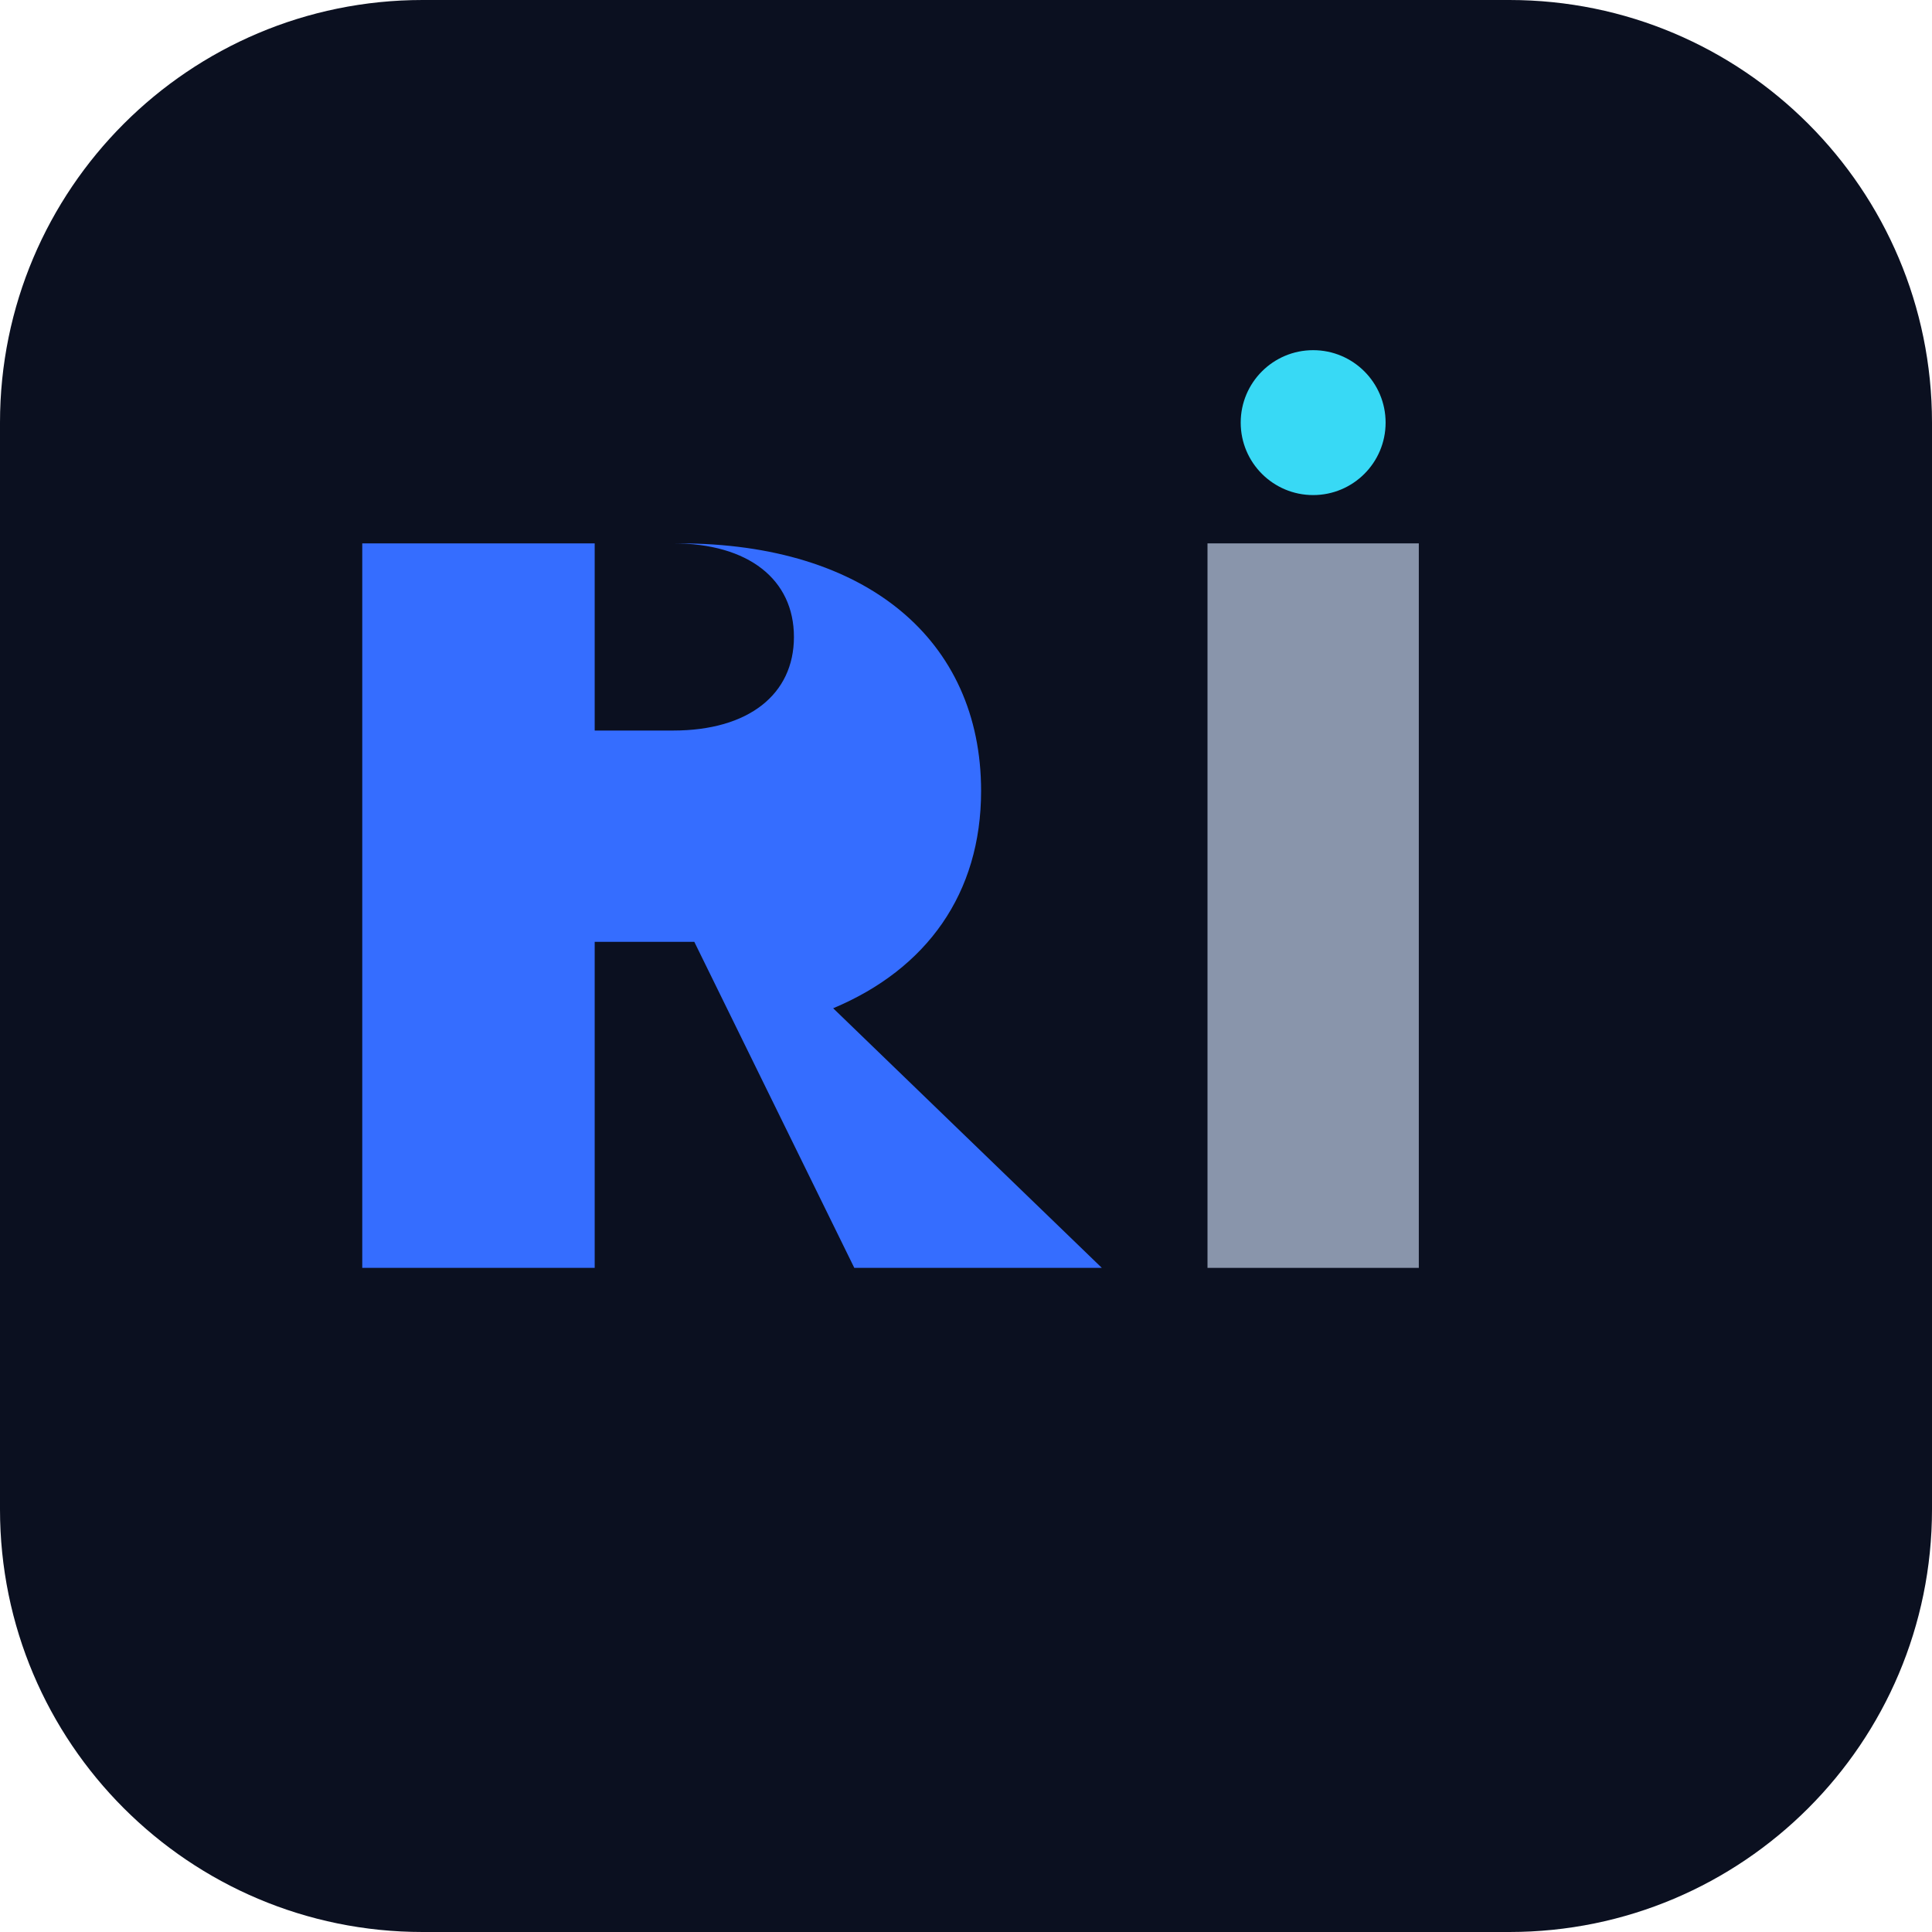
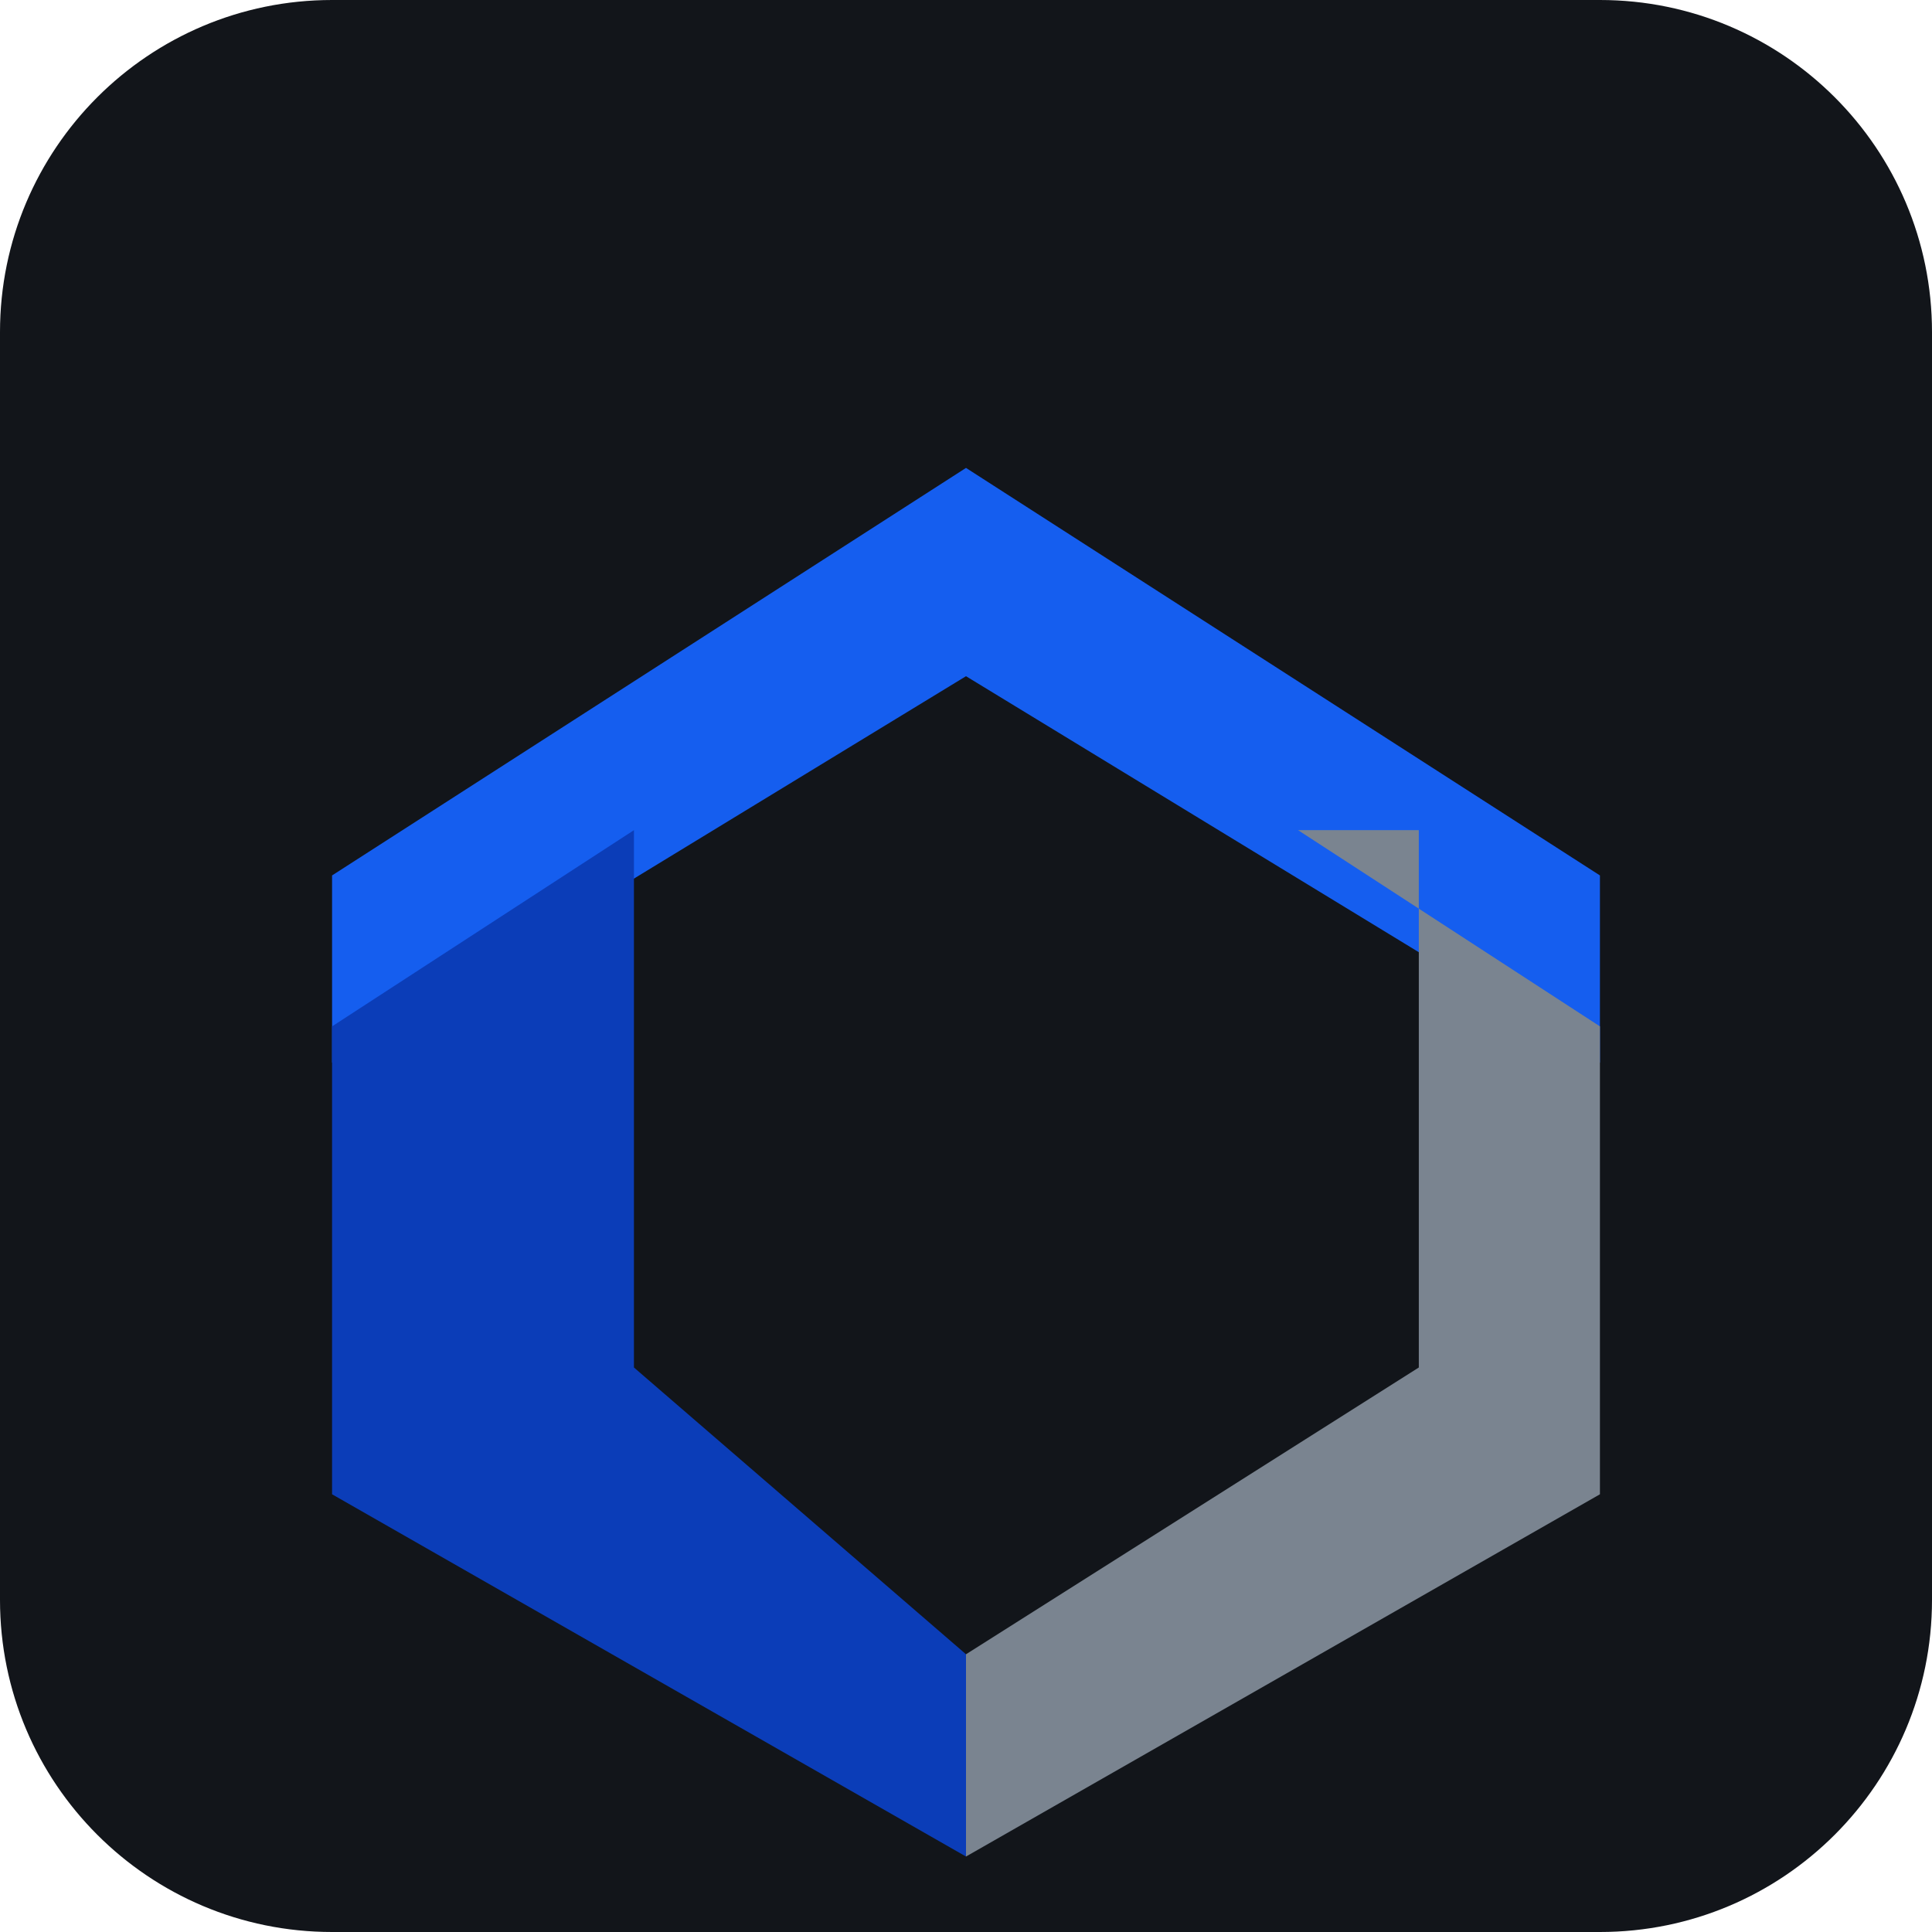
<svg xmlns="http://www.w3.org/2000/svg" viewBox="0 0 64 64" fill="none">
-   <rect width="64" height="64" rx="14" fill="#0B1020" />
-   <path d="M12 42V18h10.5c6.2 0 10 3.2 10 8.2 0 3.4-1.8 5.9-4.9 7.2L36.5 42h-8.2L23 31.2h-3.3V42H12zm7.7-17.8h2.6c2.5 0 4-1.2 4-3.1s-1.5-3.1-4-3.1h-2.6v6.2z" fill="#356DFF" />
-   <path d="M40 18h7v24h-7V18z" fill="#8995AB" />
-   <circle cx="43.5" cy="14" r="2.4" fill="#38D9F5" />
+   <rect width="64" height="64" rx="11" fill="#12151A" />
+   <path d="M11 29 32 15.5 53 29v6.2L32 22.4 11 35.2V29Z" fill="#155EEF" />
+   <path d="M43 27.5 53 34v15.5L32 61.5V54.8l15-9.5V27.5Z" fill="#7A8490" />
+   <path d="M21 27.5v17.8L32 54.8v6.7L11 49.5V34l10-6.5Z" fill="#0B3DB8" />
</svg>
